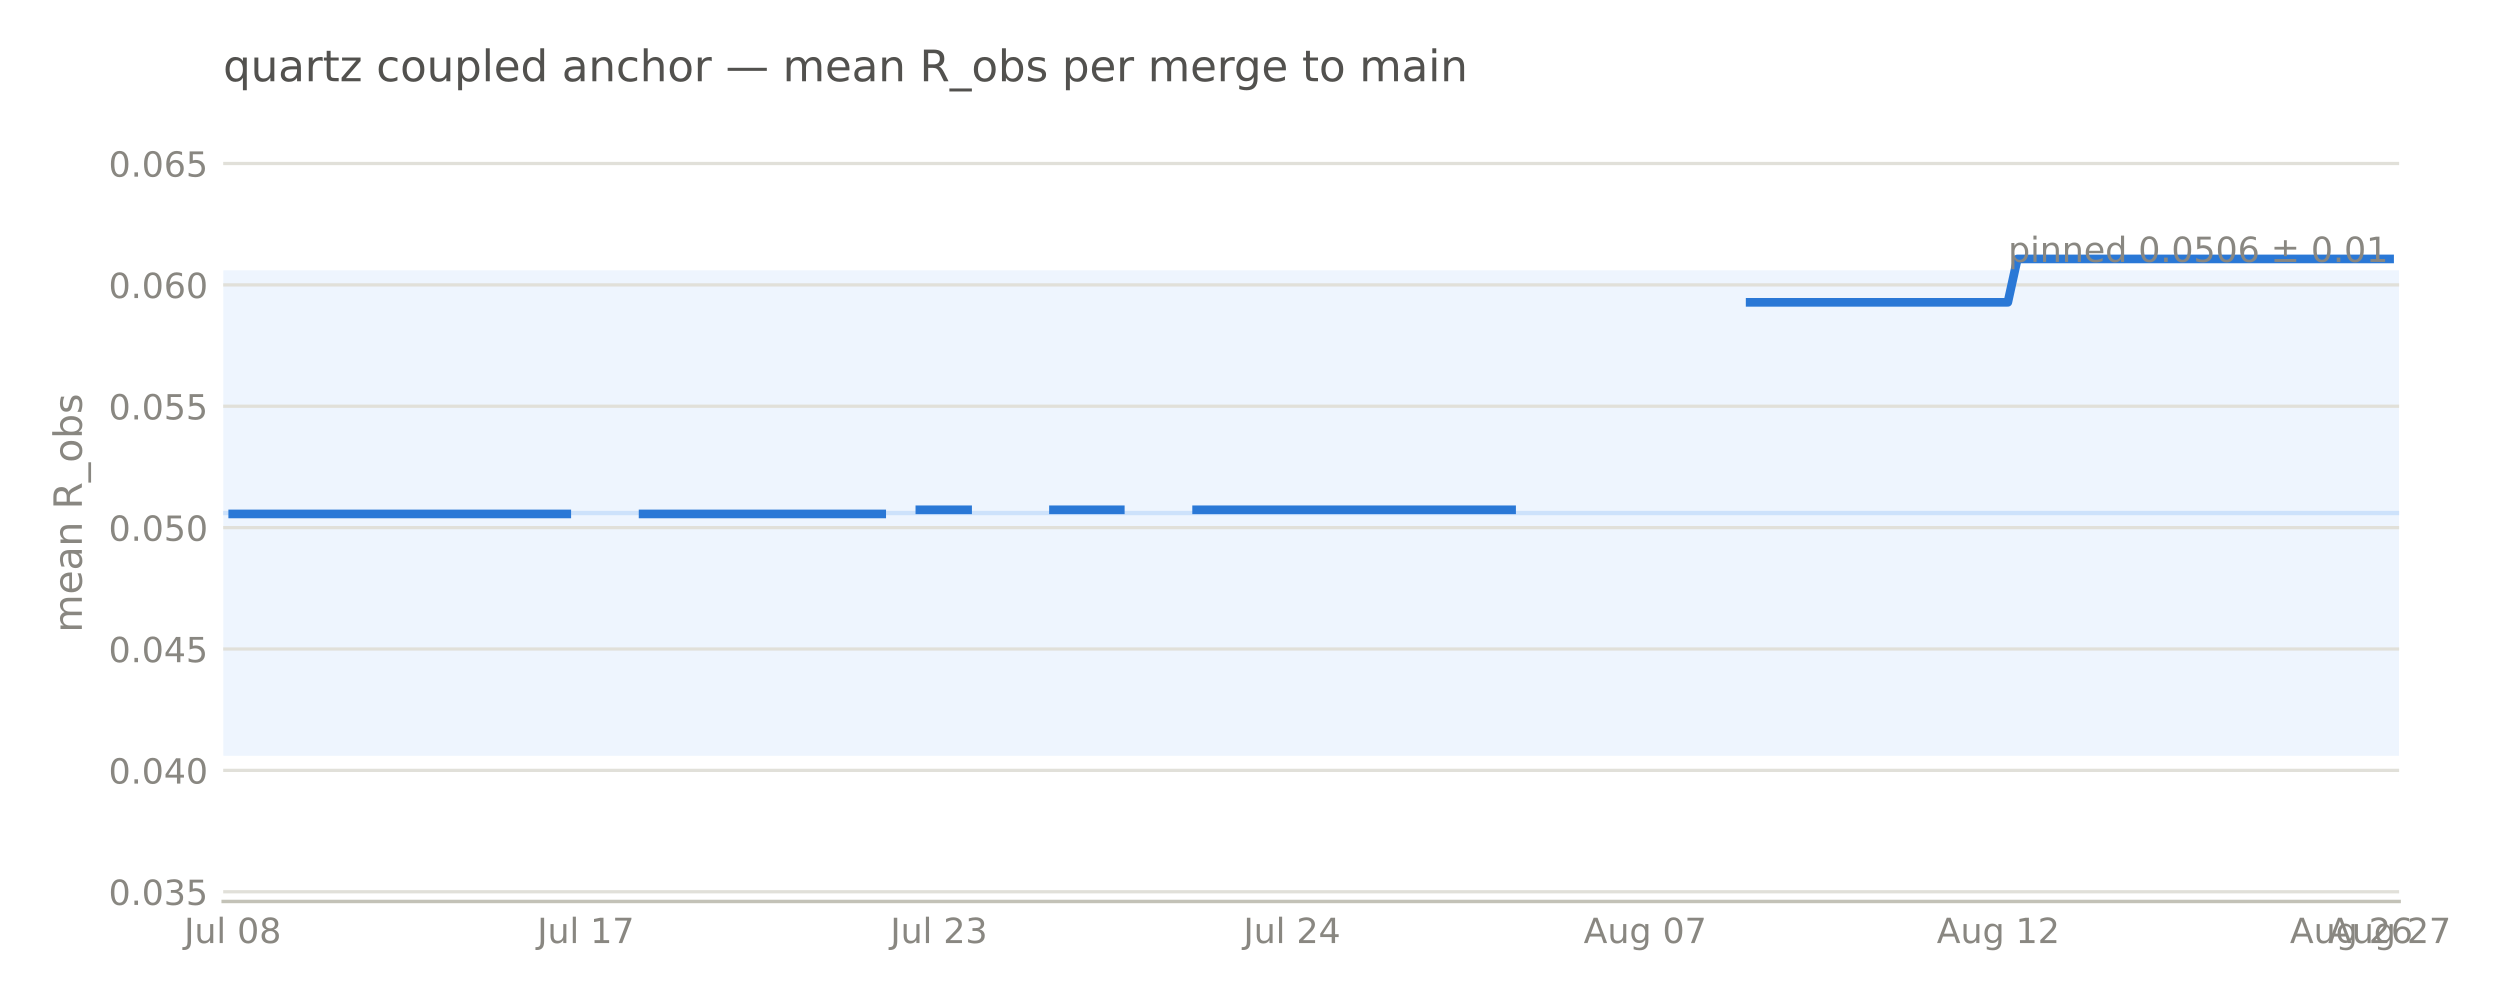
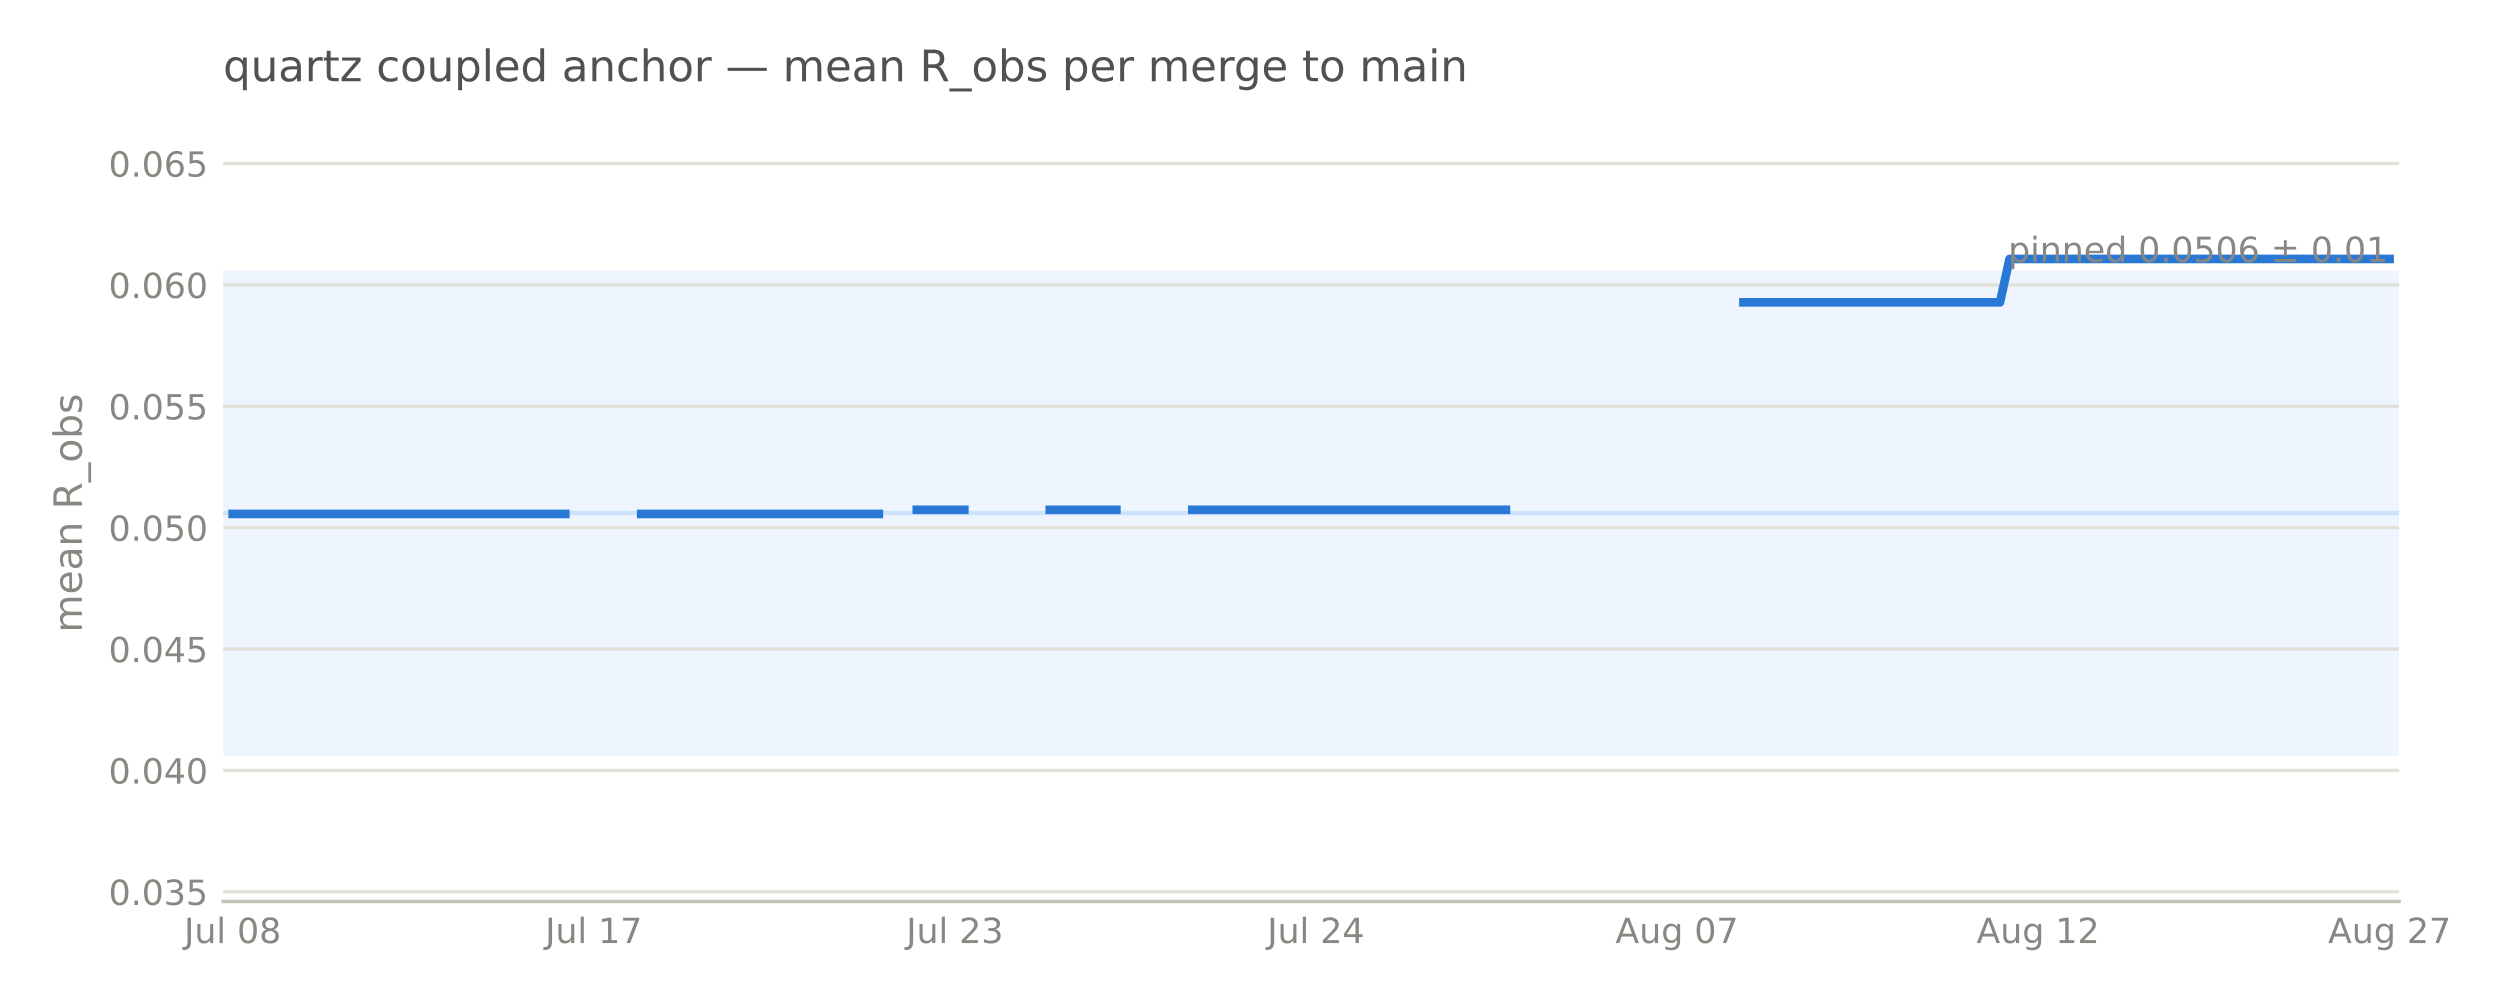
<svg xmlns="http://www.w3.org/2000/svg" width="576pt" height="230.4pt" viewBox="0 0 576 230.4" version="1.1">
  <defs>
    <style type="text/css">*{stroke-linejoin: round; stroke-linecap: butt}</style>
  </defs>
  <g id="figure_1">
    <g id="patch_1">
      <path d="M 0 230.4  L 576 230.4  L 576 0  L 0 0  L 0 230.4  z " style="fill: none; opacity: 0" />
    </g>
    <g id="axes_1">
      <g id="patch_2">
-         <path d="M 51.422 207.698  L 552.758 207.698  L 552.758 28.72  L 51.422 28.72  L 51.422 207.698  z " style="fill: none" />
+         <path d="M 51.422 207.698  L 552.749 207.698  L 552.749 28.72  L 51.422 28.72  L 51.422 207.698  z " style="fill: none" />
      </g>
      <g id="patch_3">
-         <path d="M 51.422 174.14  L 552.758 174.14  L 552.758 62.278  L 51.422 62.278  z " clip-path="url(#p7bbc4c8339)" style="fill: #cde2fb; opacity: 0.35" />
+         <path d="M 51.422 174.14  L 552.749 174.14  L 552.749 62.278  L 51.422 62.278  z " clip-path="url(#pce62e7b73c)" style="fill: #cde2fb; opacity: 0.35" />
      </g>
      <g id="matplotlib.axis_1">
        <g id="xtick_1">
          <g id="line2d_1" />
          <g id="text_1">
-             <text style="font-size: 8px; font-family: 'DejaVu Sans', 'Bitstream Vera Sans', 'Computer Modern Sans Serif', 'Lucida Grande', 'Verdana', 'Geneva', 'Lucid', 'Arial', 'Helvetica', 'Avant Garde', sans-serif; text-anchor: middle; fill: #898781" x="53.621" y="217.277" transform="rotate(-0 53.62095 217.2769)">Jul 08</text>
+             <text style="font-size: 8px; font-family: 'DejaVu Sans', 'Bitstream Vera Sans', 'Computer Modern Sans Serif', 'Lucida Grande', 'Verdana', 'Geneva', 'Lucid', 'Arial', 'Helvetica', 'Avant Garde', sans-serif; text-anchor: middle; fill: #898781" x="53.611" y="217.277" transform="rotate(-0 53.61131 217.2769)">Jul 08</text>
          </g>
        </g>
        <g id="xtick_2">
          <g id="line2d_2" />
          <g id="text_2">
-             <text style="font-size: 8px; font-family: 'DejaVu Sans', 'Bitstream Vera Sans', 'Computer Modern Sans Serif', 'Lucida Grande', 'Verdana', 'Geneva', 'Lucid', 'Arial', 'Helvetica', 'Avant Garde', sans-serif; text-anchor: middle; fill: #898781" x="134.978" y="217.277" transform="rotate(-0 134.9781 217.2769)">Jul 17</text>
+             <text style="font-size: 8px; font-family: 'DejaVu Sans', 'Bitstream Vera Sans', 'Computer Modern Sans Serif', 'Lucida Grande', 'Verdana', 'Geneva', 'Lucid', 'Arial', 'Helvetica', 'Avant Garde', sans-serif; text-anchor: middle; fill: #898781" x="136.801" y="217.277" transform="rotate(-0 136.801 217.2769)">Jul 17</text>
          </g>
        </g>
        <g id="xtick_3">
          <g id="line2d_3" />
          <g id="text_3">
-             <text style="font-size: 8px; font-family: 'DejaVu Sans', 'Bitstream Vera Sans', 'Computer Modern Sans Serif', 'Lucida Grande', 'Verdana', 'Geneva', 'Lucid', 'Arial', 'Helvetica', 'Avant Garde', sans-serif; text-anchor: middle; fill: #898781" x="216.335" y="217.277" transform="rotate(-0 216.3352 217.2769)">Jul 23</text>
+             <text style="font-size: 8px; font-family: 'DejaVu Sans', 'Bitstream Vera Sans', 'Computer Modern Sans Serif', 'Lucida Grande', 'Verdana', 'Geneva', 'Lucid', 'Arial', 'Helvetica', 'Avant Garde', sans-serif; text-anchor: middle; fill: #898781" x="219.991" y="217.277" transform="rotate(-0 219.9907 217.2769)">Jul 23</text>
          </g>
        </g>
        <g id="xtick_4">
          <g id="line2d_4" />
          <g id="text_4">
-             <text style="font-size: 8px; font-family: 'DejaVu Sans', 'Bitstream Vera Sans', 'Computer Modern Sans Serif', 'Lucida Grande', 'Verdana', 'Geneva', 'Lucid', 'Arial', 'Helvetica', 'Avant Garde', sans-serif; text-anchor: middle; fill: #898781" x="297.692" y="217.277" transform="rotate(-0 297.6923 217.2769)">Jul 24</text>
+             <text style="font-size: 8px; font-family: 'DejaVu Sans', 'Bitstream Vera Sans', 'Computer Modern Sans Serif', 'Lucida Grande', 'Verdana', 'Geneva', 'Lucid', 'Arial', 'Helvetica', 'Avant Garde', sans-serif; text-anchor: middle; fill: #898781" x="303.18" y="217.277" transform="rotate(-0 303.1803 217.2769)">Jul 24</text>
          </g>
        </g>
        <g id="xtick_5">
          <g id="line2d_5" />
          <g id="text_5">
-             <text style="font-size: 8px; font-family: 'DejaVu Sans', 'Bitstream Vera Sans', 'Computer Modern Sans Serif', 'Lucida Grande', 'Verdana', 'Geneva', 'Lucid', 'Arial', 'Helvetica', 'Avant Garde', sans-serif; text-anchor: middle; fill: #898781" x="379.049" y="217.276" transform="rotate(-0 379.0494 217.2763)">Aug 07</text>
+             <text style="font-size: 8px; font-family: 'DejaVu Sans', 'Bitstream Vera Sans', 'Computer Modern Sans Serif', 'Lucida Grande', 'Verdana', 'Geneva', 'Lucid', 'Arial', 'Helvetica', 'Avant Garde', sans-serif; text-anchor: middle; fill: #898781" x="386.37" y="217.276" transform="rotate(-0 386.37 217.2763)">Aug 07</text>
          </g>
        </g>
        <g id="xtick_6">
          <g id="line2d_6" />
          <g id="text_6">
-             <text style="font-size: 8px; font-family: 'DejaVu Sans', 'Bitstream Vera Sans', 'Computer Modern Sans Serif', 'Lucida Grande', 'Verdana', 'Geneva', 'Lucid', 'Arial', 'Helvetica', 'Avant Garde', sans-serif; text-anchor: middle; fill: #898781" x="460.407" y="217.276" transform="rotate(-0 460.4066 217.2763)">Aug 12</text>
+             <text style="font-size: 8px; font-family: 'DejaVu Sans', 'Bitstream Vera Sans', 'Computer Modern Sans Serif', 'Lucida Grande', 'Verdana', 'Geneva', 'Lucid', 'Arial', 'Helvetica', 'Avant Garde', sans-serif; text-anchor: middle; fill: #898781" x="469.56" y="217.276" transform="rotate(-0 469.5597 217.2763)">Aug 12</text>
          </g>
        </g>
        <g id="xtick_7">
          <g id="line2d_7" />
          <g id="text_7">
-             <text style="font-size: 8px; font-family: 'DejaVu Sans', 'Bitstream Vera Sans', 'Computer Modern Sans Serif', 'Lucida Grande', 'Verdana', 'Geneva', 'Lucid', 'Arial', 'Helvetica', 'Avant Garde', sans-serif; text-anchor: middle; fill: #898781" x="541.764" y="217.276" transform="rotate(-0 541.7637 217.2763)">Aug 26</text>
-           </g>
-         </g>
-         <g id="xtick_8">
-           <g id="line2d_8" />
-           <g id="text_8">
-             <text style="font-size: 8px; font-family: 'DejaVu Sans', 'Bitstream Vera Sans', 'Computer Modern Sans Serif', 'Lucida Grande', 'Verdana', 'Geneva', 'Lucid', 'Arial', 'Helvetica', 'Avant Garde', sans-serif; text-anchor: middle; fill: #898781" x="550.559" y="217.276" transform="rotate(-0 550.5591 217.2763)">Aug 27</text>
+             <text style="font-size: 8px; font-family: 'DejaVu Sans', 'Bitstream Vera Sans', 'Computer Modern Sans Serif', 'Lucida Grande', 'Verdana', 'Geneva', 'Lucid', 'Arial', 'Helvetica', 'Avant Garde', sans-serif; text-anchor: middle; fill: #898781" x="550.56" y="217.276" transform="rotate(-0 550.5601 217.2763)">Aug 27</text>
          </g>
        </g>
      </g>
      <g id="matplotlib.axis_2">
        <g id="ytick_1">
-           <g id="line2d_9">
-             <path d="M 51.422 205.461  L 552.758 205.461  " clip-path="url(#p7bbc4c8339)" style="fill: none; stroke: #e1e0d9; stroke-width: 0.75; stroke-linecap: square" />
+           <g id="line2d_8">
+             <path d="M 51.422 205.461  L 552.749 205.461  " clip-path="url(#pce62e7b73c)" style="fill: none; stroke: #e1e0d9; stroke-width: 0.75; stroke-linecap: square" />
          </g>
-           <g id="line2d_10" />
-           <g id="text_9">
+           <g id="line2d_9" />
+           <g id="text_8">
            <text style="font-size: 8px; font-family: 'DejaVu Sans', 'Bitstream Vera Sans', 'Computer Modern Sans Serif', 'Lucida Grande', 'Verdana', 'Geneva', 'Lucid', 'Arial', 'Helvetica', 'Avant Garde', sans-serif; text-anchor: end; fill: #898781" x="47.922" y="208.5" transform="rotate(-0 47.92211 208.5)">0.035</text>
          </g>
        </g>
        <g id="ytick_2">
-           <g id="line2d_11">
-             <path d="M 51.422 177.496  L 552.758 177.496  " clip-path="url(#p7bbc4c8339)" style="fill: none; stroke: #e1e0d9; stroke-width: 0.75; stroke-linecap: square" />
+           <g id="line2d_10">
+             <path d="M 51.422 177.496  L 552.749 177.496  " clip-path="url(#pce62e7b73c)" style="fill: none; stroke: #e1e0d9; stroke-width: 0.75; stroke-linecap: square" />
          </g>
-           <g id="line2d_12" />
-           <g id="text_10">
+           <g id="line2d_11" />
+           <g id="text_9">
            <text style="font-size: 8px; font-family: 'DejaVu Sans', 'Bitstream Vera Sans', 'Computer Modern Sans Serif', 'Lucida Grande', 'Verdana', 'Geneva', 'Lucid', 'Arial', 'Helvetica', 'Avant Garde', sans-serif; text-anchor: end; fill: #898781" x="47.922" y="180.535" transform="rotate(-0 47.92211 180.5346)">0.040</text>
          </g>
        </g>
        <g id="ytick_3">
-           <g id="line2d_13">
-             <path d="M 51.422 149.53  L 552.758 149.53  " clip-path="url(#p7bbc4c8339)" style="fill: none; stroke: #e1e0d9; stroke-width: 0.75; stroke-linecap: square" />
+           <g id="line2d_12">
+             <path d="M 51.422 149.53  L 552.749 149.53  " clip-path="url(#pce62e7b73c)" style="fill: none; stroke: #e1e0d9; stroke-width: 0.75; stroke-linecap: square" />
          </g>
-           <g id="line2d_14" />
-           <g id="text_11">
+           <g id="line2d_13" />
+           <g id="text_10">
            <text style="font-size: 8px; font-family: 'DejaVu Sans', 'Bitstream Vera Sans', 'Computer Modern Sans Serif', 'Lucida Grande', 'Verdana', 'Geneva', 'Lucid', 'Arial', 'Helvetica', 'Avant Garde', sans-serif; text-anchor: end; fill: #898781" x="47.922" y="152.569" transform="rotate(-0 47.92211 152.5693)">0.045</text>
          </g>
        </g>
        <g id="ytick_4">
-           <g id="line2d_15">
-             <path d="M 51.422 121.565  L 552.758 121.565  " clip-path="url(#p7bbc4c8339)" style="fill: none; stroke: #e1e0d9; stroke-width: 0.75; stroke-linecap: square" />
+           <g id="line2d_14">
+             <path d="M 51.422 121.565  L 552.749 121.565  " clip-path="url(#pce62e7b73c)" style="fill: none; stroke: #e1e0d9; stroke-width: 0.75; stroke-linecap: square" />
          </g>
-           <g id="line2d_16" />
-           <g id="text_12">
+           <g id="line2d_15" />
+           <g id="text_11">
            <text style="font-size: 8px; font-family: 'DejaVu Sans', 'Bitstream Vera Sans', 'Computer Modern Sans Serif', 'Lucida Grande', 'Verdana', 'Geneva', 'Lucid', 'Arial', 'Helvetica', 'Avant Garde', sans-serif; text-anchor: end; fill: #898781" x="47.922" y="124.604" transform="rotate(-0 47.92211 124.604)">0.050</text>
          </g>
        </g>
        <g id="ytick_5">
-           <g id="line2d_17">
-             <path d="M 51.422 93.6  L 552.758 93.6  " clip-path="url(#p7bbc4c8339)" style="fill: none; stroke: #e1e0d9; stroke-width: 0.75; stroke-linecap: square" />
+           <g id="line2d_16">
+             <path d="M 51.422 93.6  L 552.749 93.6  " clip-path="url(#pce62e7b73c)" style="fill: none; stroke: #e1e0d9; stroke-width: 0.75; stroke-linecap: square" />
          </g>
-           <g id="line2d_18" />
-           <g id="text_13">
+           <g id="line2d_17" />
+           <g id="text_12">
            <text style="font-size: 8px; font-family: 'DejaVu Sans', 'Bitstream Vera Sans', 'Computer Modern Sans Serif', 'Lucida Grande', 'Verdana', 'Geneva', 'Lucid', 'Arial', 'Helvetica', 'Avant Garde', sans-serif; text-anchor: end; fill: #898781" x="47.922" y="96.639" transform="rotate(-0 47.92211 96.63863)">0.055</text>
          </g>
        </g>
        <g id="ytick_6">
-           <g id="line2d_19">
-             <path d="M 51.422 65.634  L 552.758 65.634  " clip-path="url(#p7bbc4c8339)" style="fill: none; stroke: #e1e0d9; stroke-width: 0.75; stroke-linecap: square" />
+           <g id="line2d_18">
+             <path d="M 51.422 65.634  L 552.749 65.634  " clip-path="url(#pce62e7b73c)" style="fill: none; stroke: #e1e0d9; stroke-width: 0.75; stroke-linecap: square" />
          </g>
-           <g id="line2d_20" />
-           <g id="text_14">
+           <g id="line2d_19" />
+           <g id="text_13">
            <text style="font-size: 8px; font-family: 'DejaVu Sans', 'Bitstream Vera Sans', 'Computer Modern Sans Serif', 'Lucida Grande', 'Verdana', 'Geneva', 'Lucid', 'Arial', 'Helvetica', 'Avant Garde', sans-serif; text-anchor: end; fill: #898781" x="47.922" y="68.673" transform="rotate(-0 47.92211 68.6733)">0.060</text>
          </g>
        </g>
        <g id="ytick_7">
-           <g id="line2d_21">
-             <path d="M 51.422 37.669  L 552.758 37.669  " clip-path="url(#p7bbc4c8339)" style="fill: none; stroke: #e1e0d9; stroke-width: 0.75; stroke-linecap: square" />
+           <g id="line2d_20">
+             <path d="M 51.422 37.669  L 552.749 37.669  " clip-path="url(#pce62e7b73c)" style="fill: none; stroke: #e1e0d9; stroke-width: 0.75; stroke-linecap: square" />
          </g>
-           <g id="line2d_22" />
-           <g id="text_15">
+           <g id="line2d_21" />
+           <g id="text_14">
            <text style="font-size: 8px; font-family: 'DejaVu Sans', 'Bitstream Vera Sans', 'Computer Modern Sans Serif', 'Lucida Grande', 'Verdana', 'Geneva', 'Lucid', 'Arial', 'Helvetica', 'Avant Garde', sans-serif; text-anchor: end; fill: #898781" x="47.922" y="40.708" transform="rotate(-0 47.92211 40.70797)">0.065</text>
          </g>
        </g>
-         <g id="text_16">
+         <g id="text_15">
          <text style="font-size: 9px; font-family: 'DejaVu Sans', 'Bitstream Vera Sans', 'Computer Modern Sans Serif', 'Lucida Grande', 'Verdana', 'Geneva', 'Lucid', 'Arial', 'Helvetica', 'Avant Garde', sans-serif; text-anchor: middle; fill: #898781" x="18.858" y="118.209" transform="rotate(-90 18.8575 118.2091)">mean R_obs</text>
        </g>
      </g>
-       <g id="line2d_23">
-         <path d="M 51.422 118.209  L 552.758 118.209  " clip-path="url(#p7bbc4c8339)" style="fill: none; stroke: #cde2fb; stroke-linecap: square" />
+       <g id="line2d_22">
+         <path d="M 51.422 118.209  L 552.749 118.209  " clip-path="url(#pce62e7b73c)" style="fill: none; stroke: #cde2fb; stroke-linecap: square" />
      </g>
      <g id="patch_4">
-         <path d="M 51.422 207.698  L 552.758 207.698  " style="fill: none; stroke: #c3c2b7; stroke-width: 0.8; stroke-linejoin: miter; stroke-linecap: square" />
+         <path d="M 51.422 207.698  L 552.749 207.698  " style="fill: none; stroke: #c3c2b7; stroke-width: 0.8; stroke-linejoin: miter; stroke-linecap: square" />
      </g>
-       <g id="line2d_24">
-         <path d="M 53.621 118.409  L 130.58 118.409  M 148.171 118.409  L 203.142 118.409  M 211.938 117.455  L 222.932 117.455  M 242.721 117.455  L 258.113 117.455  M 275.704 117.455  L 348.266 117.455  M 403.237 69.652  L 462.605 69.652  L 464.804 59.661  L 550.559 59.661  L 550.559 59.661  " clip-path="url(#p7bbc4c8339)" style="fill: none; stroke: #2a78d6; stroke-width: 2; stroke-linecap: square" />
+       <g id="line2d_23">
+         <path d="M 53.611 118.409  L 130.233 118.409  M 147.747 118.409  L 202.477 118.409  M 211.234 117.455  L 222.18 117.455  M 241.883 117.455  L 257.207 117.455  M 274.721 117.455  L 346.964 117.455  M 401.694 69.652  L 460.803 69.652  L 462.992 59.661  L 550.56 59.661  L 550.56 59.661  " clip-path="url(#pce62e7b73c)" style="fill: none; stroke: #2a78d6; stroke-width: 2; stroke-linecap: square" />
+       </g>
+       <g id="text_16">
+         <text style="font-size: 8px; font-family: 'DejaVu Sans', 'Bitstream Vera Sans', 'Computer Modern Sans Serif', 'Lucida Grande', 'Verdana', 'Geneva', 'Lucid', 'Arial', 'Helvetica', 'Avant Garde', sans-serif; text-anchor: end; fill: #898781" x="550.243" y="60.357" transform="rotate(-0 550.2427 60.35652)">pinned 0.0506 ± 0.01</text>
      </g>
      <g id="text_17">
-         <text style="font-size: 8px; font-family: 'DejaVu Sans', 'Bitstream Vera Sans', 'Computer Modern Sans Serif', 'Lucida Grande', 'Verdana', 'Geneva', 'Lucid', 'Arial', 'Helvetica', 'Avant Garde', sans-serif; text-anchor: end; fill: #898781" x="550.251" y="60.357" transform="rotate(-0 550.2512 60.35652)">pinned 0.0506 ± 0.01</text>
-       </g>
-       <g id="text_18">
        <text style="font-size: 10px; font-family: 'DejaVu Sans', 'Bitstream Vera Sans', 'Computer Modern Sans Serif', 'Lucida Grande', 'Verdana', 'Geneva', 'Lucid', 'Arial', 'Helvetica', 'Avant Garde', sans-serif; text-anchor: start; fill: #52514e" x="51.422" y="18.72" transform="rotate(-0 51.42211 18.72)">quartz coupled anchor — mean R_obs per merge to main</text>
      </g>
    </g>
  </g>
  <defs>
-     <clipPath id="p7bbc4c8339">
-       <rect x="51.422" y="28.72" width="501.336" height="178.978" />
+     <clipPath id="pce62e7b73c">
+       <rect x="51.422" y="28.72" width="501.327" height="178.978" />
    </clipPath>
  </defs>
</svg>
